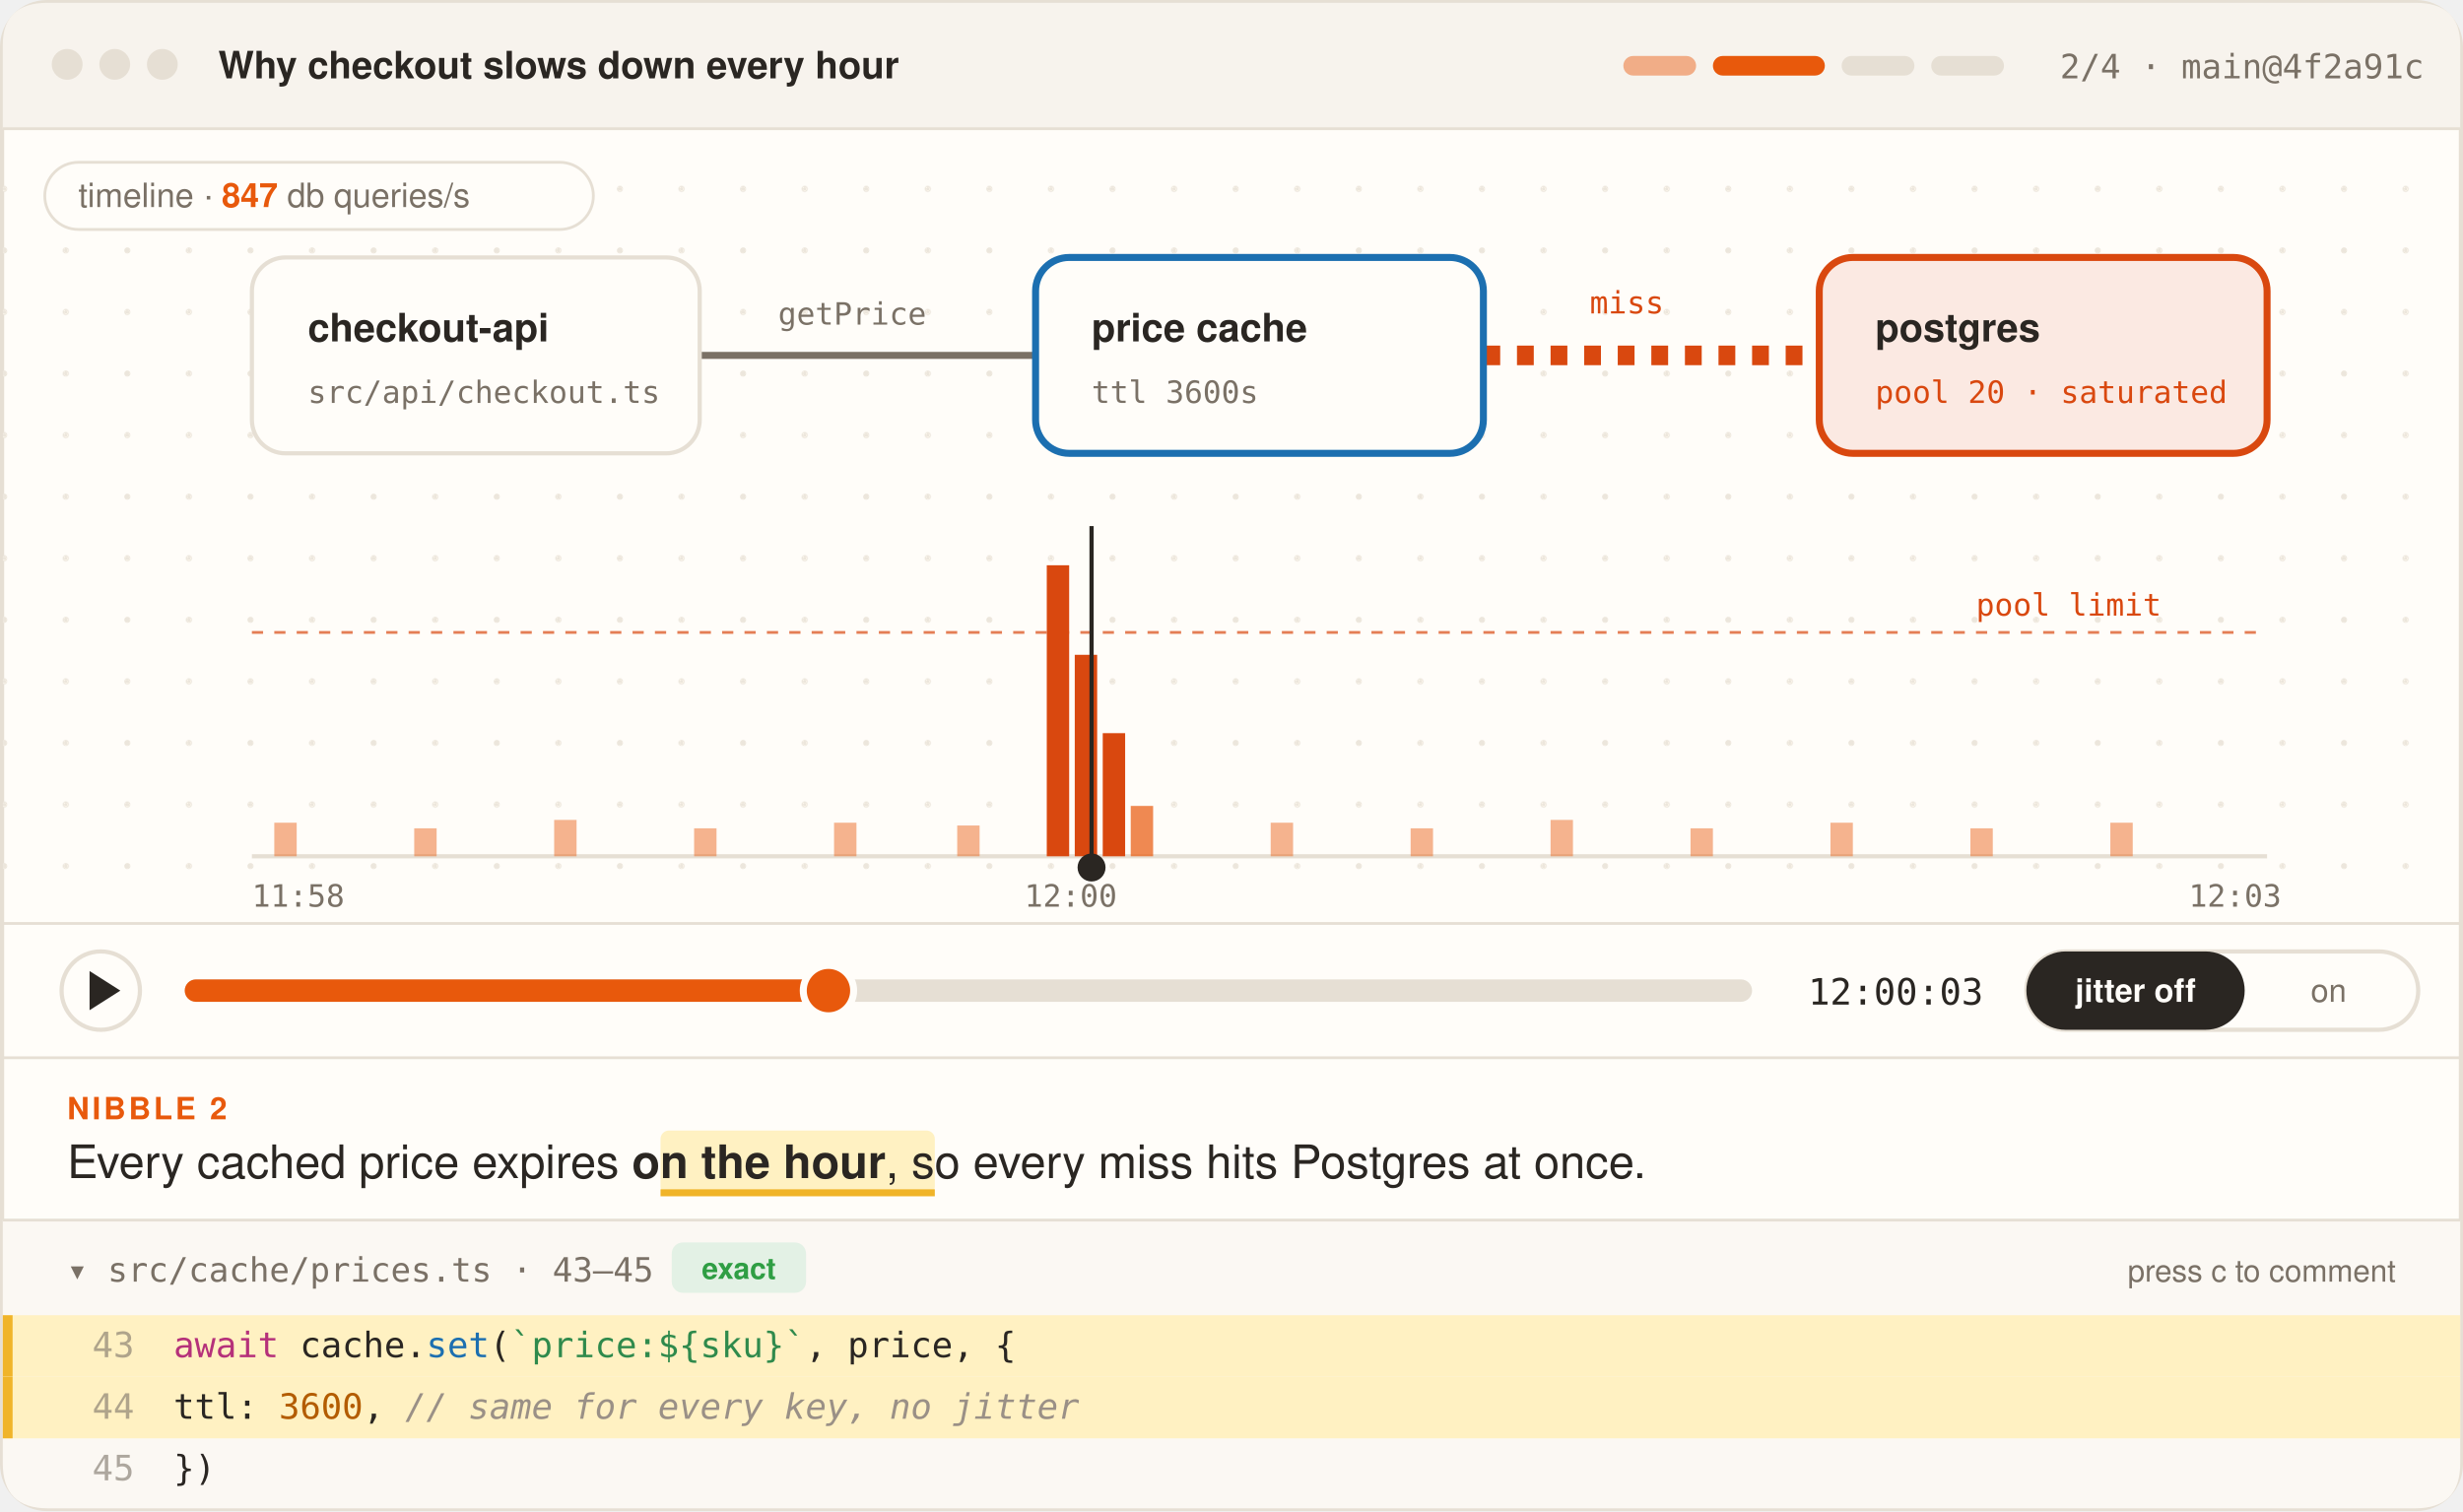
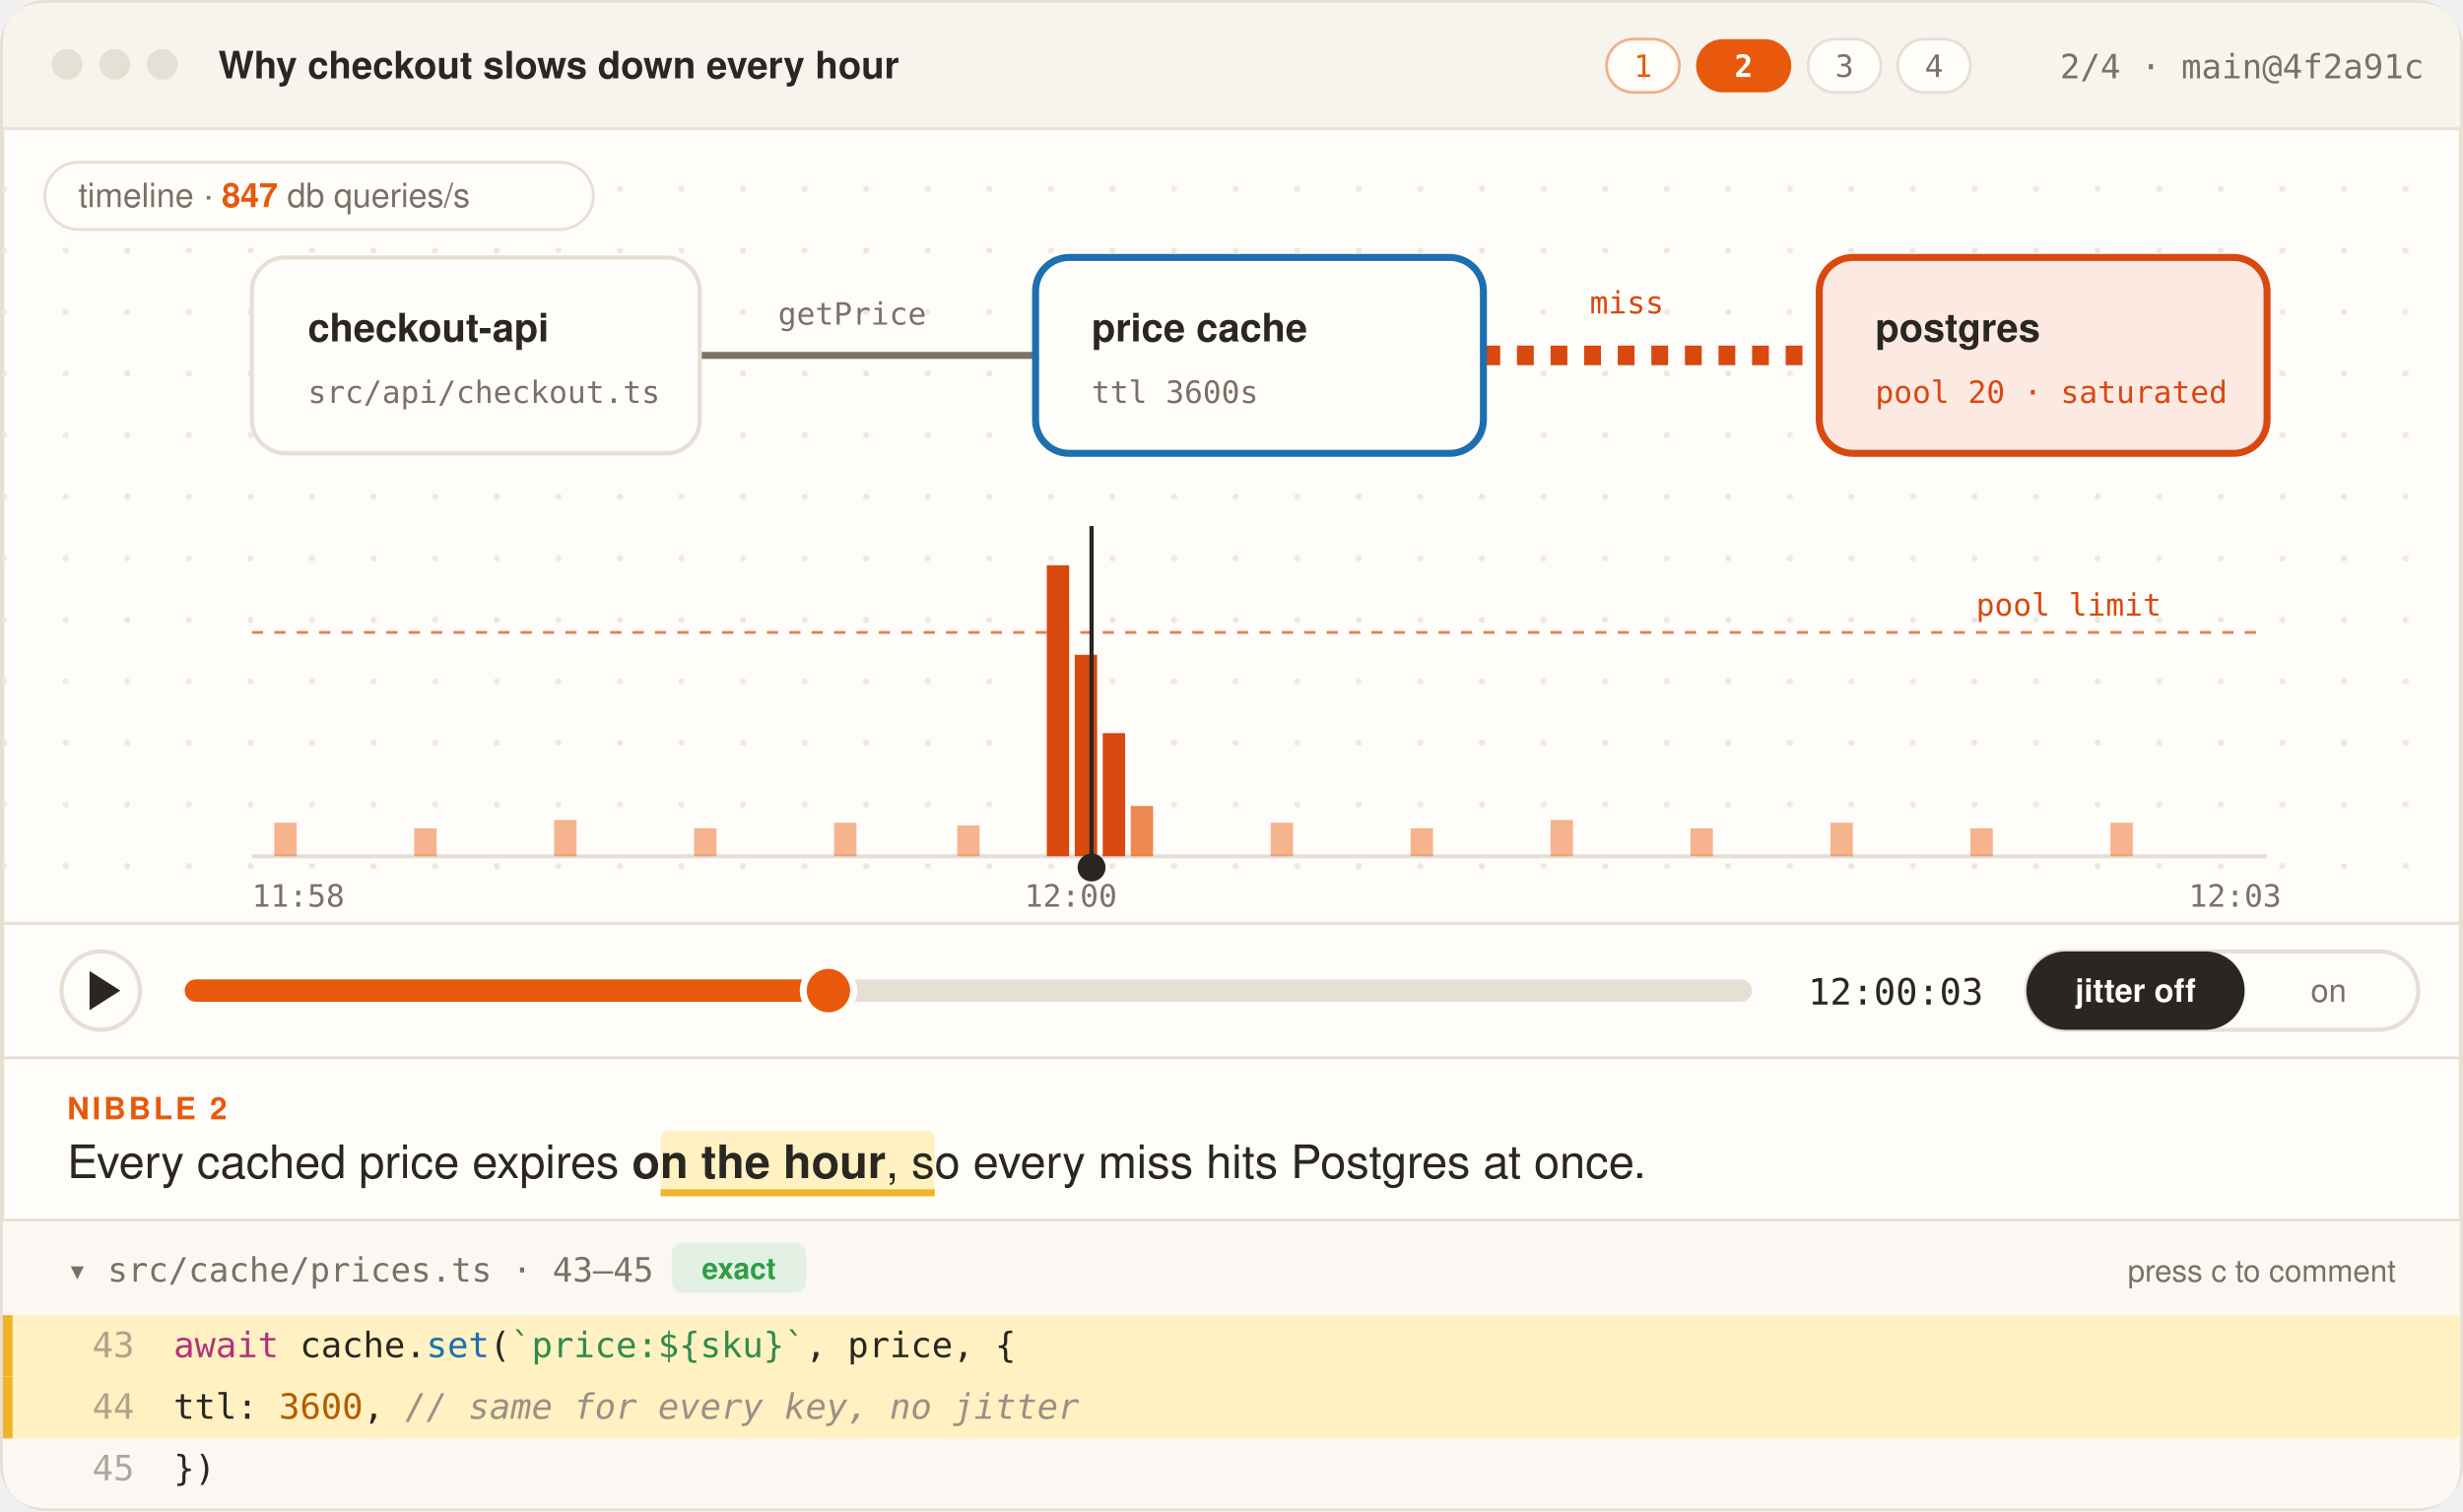
<svg xmlns="http://www.w3.org/2000/svg" width="880" height="540" viewBox="0 0 880 540" role="img" aria-label="The nibble reader: a service map of checkout-api, price cache and postgres above a scrubbable timeline of the cache stampede; a caption below, and the code drawer open at the TTL lines">
  <defs>
    <pattern id="grid" width="22" height="22" patternUnits="userSpaceOnUse">
      <circle cx="1.5" cy="1.5" r="1.1" fill="#ece6dc" />
    </pattern>
    <style>
      .sans { font-family: ui-sans-serif,-apple-system,'Segoe UI',Helvetica,Arial,sans-serif; }
      .mono { font-family: ui-monospace,SFMono-Regular,Menlo,Consolas,monospace; }
      .txt { fill: #2a2622; } .mut { fill: #7a7166; }
    </style>
  </defs>
  <rect x=".75" y=".75" width="878.5" height="538.5" rx="16" fill="#fffdf9" stroke="#e6dfd4" stroke-width="1.5" />
  <path d="M1 16 Q1 1 17 1 H863 Q879 1 879 16 V46 H1 Z" fill="#f7f3ed" />
  <line x1="1" y1="46" x2="879" y2="46" stroke="#e6dfd4" />
  <circle cx="24" cy="23" r="5.5" fill="#e6dfd4" />
  <circle cx="41" cy="23" r="5.5" fill="#e6dfd4" />
  <circle cx="58" cy="23" r="5.5" fill="#e6dfd4" />
  <text class="sans txt" x="78" y="28" font-size="13.5" font-weight="600">Why checkout slows down every hour</text>
-   <rect x="580" y="20" width="26" height="7" rx="3.5" fill="#e8590c" opacity=".45" />
-   <rect x="612" y="20" width="40" height="7" rx="3.5" fill="#e8590c" />
-   <rect x="658" y="20" width="26" height="7" rx="3.5" fill="#e6dfd4" />
-   <rect x="690" y="20" width="26" height="7" rx="3.5" fill="#e6dfd4" />
+   <rect x="574" y="14" width="26" height="19" rx="9.5" fill="#fffdf9" stroke="#e8590c" stroke-opacity=".45" />
+   <text class="mono" x="587" y="27.5" font-size="11" text-anchor="middle" fill="#e8590c">1</text>
+   <rect x="606" y="14" width="34" height="19" rx="9.5" fill="#e8590c" />
+   <text class="mono" x="623" y="27.5" font-size="11" font-weight="700" text-anchor="middle" fill="#fff">2</text>
+   <rect x="646" y="14" width="26" height="19" rx="9.5" fill="#fffdf9" stroke="#e6dfd4" />
+   <text class="mono mut" x="659" y="27.5" font-size="11" text-anchor="middle">3</text>
+   <rect x="678" y="14" width="26" height="19" rx="9.5" fill="#fffdf9" stroke="#e6dfd4" />
+   <text class="mono mut" x="691" y="27.5" font-size="11" text-anchor="middle">4</text>
  <text class="mono mut" x="736" y="28" font-size="12">2/4 · main@4f2a91c</text>
  <rect x="1" y="47" width="878" height="283" fill="url(#grid)" />
  <rect x="16" y="58" width="196" height="24" rx="12" fill="#fffdf9" stroke="#e6dfd4" />
  <text class="sans mut" x="28" y="74" font-size="12">timeline · <tspan fill="#e8590c" font-weight="700">847</tspan> db queries/s</text>
  <line x1="250" y1="127" x2="370" y2="127" stroke="#7a7166" stroke-width="2.5" />
  <text class="mono mut" x="278" y="116" font-size="11">getPrice</text>
  <line x1="530" y1="127" x2="650" y2="127" stroke="#d9480f" stroke-width="7" stroke-dasharray="6 6" />
  <text class="mono" x="568" y="112" font-size="11" fill="#d9480f">miss</text>
  <rect x="90" y="92" width="160" height="70" rx="12" fill="#fffdf9" stroke="#e6dfd4" stroke-width="1.5" />
  <text class="sans txt" x="110" y="122" font-size="14" font-weight="600">checkout-api</text>
  <text class="mono mut" x="110" y="144" font-size="11">src/api/checkout.ts</text>
  <rect x="370" y="92" width="160" height="70" rx="12" fill="#fffdf9" stroke="#1c6fb0" stroke-width="2.5" />
  <text class="sans txt" x="390" y="122" font-size="14" font-weight="600">price cache</text>
  <text class="mono mut" x="390" y="144" font-size="11">ttl 3600s</text>
  <rect x="650" y="92" width="160" height="70" rx="12" fill="#fbe9e2" stroke="#d9480f" stroke-width="2.5" />
  <text class="sans txt" x="670" y="122" font-size="14" font-weight="600">postgres</text>
  <text class="mono" x="670" y="144" font-size="11" fill="#d9480f">pool 20 · saturated</text>
  <g transform="translate(90,196)">
    <line x1="0" y1="110" x2="720" y2="110" stroke="#e6dfd4" stroke-width="1.5" />
    <line x1="0" y1="30" x2="720" y2="30" stroke="#d9480f" stroke-dasharray="4 4" opacity=".7" />
    <text class="mono" x="616" y="24" font-size="11" fill="#d9480f">pool limit</text>
    <rect x="8" y="98" width="8" height="12" fill="#e8590c" opacity=".45" />
    <rect x="58" y="100" width="8" height="10" fill="#e8590c" opacity=".45" />
    <rect x="108" y="97" width="8" height="13" fill="#e8590c" opacity=".45" />
    <rect x="158" y="100" width="8" height="10" fill="#e8590c" opacity=".45" />
    <rect x="208" y="98" width="8" height="12" fill="#e8590c" opacity=".45" />
    <rect x="252" y="99" width="8" height="11" fill="#e8590c" opacity=".45" />
    <rect x="284" y="6" width="8" height="104" fill="#d9480f" />
    <rect x="294" y="38" width="8" height="72" fill="#d9480f" />
    <rect x="304" y="66" width="8" height="44" fill="#d9480f" />
    <rect x="314" y="92" width="8" height="18" fill="#e8590c" opacity=".7" />
    <rect x="364" y="98" width="8" height="12" fill="#e8590c" opacity=".45" />
    <rect x="414" y="100" width="8" height="10" fill="#e8590c" opacity=".45" />
    <rect x="464" y="97" width="8" height="13" fill="#e8590c" opacity=".45" />
    <rect x="514" y="100" width="8" height="10" fill="#e8590c" opacity=".45" />
    <rect x="564" y="98" width="8" height="12" fill="#e8590c" opacity=".45" />
    <rect x="614" y="100" width="8" height="10" fill="#e8590c" opacity=".45" />
    <rect x="664" y="98" width="8" height="12" fill="#e8590c" opacity=".45" />
    <line x1="300" y1="-8" x2="300" y2="114" stroke="#2a2622" stroke-width="1.5" />
    <circle cx="300" cy="114" r="5" fill="#2a2622" />
    <text class="mono mut" x="0" y="128" font-size="11">11:58</text>
    <text class="mono mut" x="276" y="128" font-size="11">12:00</text>
    <text class="mono mut" x="692" y="128" font-size="11">12:03</text>
  </g>
  <line x1="1" y1="330" x2="879" y2="330" stroke="#e6dfd4" />
  <circle cx="36" cy="354" r="14" fill="#fffdf9" stroke="#e6dfd4" stroke-width="1.5" />
  <path d="M32 347 L43 354 L32 361 Z" fill="#2a2622" />
  <rect x="66" y="350" width="560" height="8" rx="4" fill="#e6dfd4" />
  <rect x="66" y="350" width="230" height="8" rx="4" fill="#e8590c" />
  <circle cx="296" cy="354" r="9" fill="#e8590c" stroke="#fffdf9" stroke-width="2.5" />
  <text class="mono txt" x="646" y="359" font-size="13">12:00:03</text>
  <rect x="724" y="340" width="140" height="28" rx="14" fill="#fffdf9" stroke="#e6dfd4" stroke-width="1.5" />
  <rect x="724" y="340" width="78" height="28" rx="14" fill="#2a2622" />
  <text class="sans" x="763" y="358" font-size="11.5" font-weight="600" fill="#fffdf9" text-anchor="middle">jitter off</text>
  <text class="sans mut" x="832" y="358" font-size="11.5" text-anchor="middle">on</text>
  <line x1="1" y1="378" x2="879" y2="378" stroke="#e6dfd4" />
  <text class="sans" x="24" y="400" font-size="11" font-weight="700" letter-spacing="1" fill="#e8590c">NIBBLE 2</text>
  <rect x="236" y="404" width="98" height="23" rx="3" fill="#fff1c2" />
  <rect x="236" y="425" width="98" height="2.5" fill="#f0b429" />
  <text class="sans txt" x="24" y="421" font-size="16.5">Every cached price expires <tspan font-weight="600">on the hour</tspan>, so every miss hits Postgres at once.</text>
  <path d="M1 436 H879 V523 Q879 539 863 539 H17 Q1 539 1 523 Z" fill="#fbf8f3" />
  <line x1="1" y1="436" x2="879" y2="436" stroke="#e6dfd4" />
  <text class="mono mut" x="24" y="458" font-size="12">▾  src/cache/prices.ts · 43–45</text>
  <rect x="240" y="444" width="48" height="18" rx="4" fill="#e3f1e5" />
  <text class="sans" x="264" y="457" font-size="10.5" font-weight="600" fill="#2f9e44" text-anchor="middle">exact</text>
  <text class="sans mut" x="856" y="458" font-size="11" text-anchor="end">press c to comment</text>
  <rect x="1" y="470" width="878" height="22" fill="#fff1c2" />
  <rect x="1" y="470" width="3.5" height="22" fill="#f0b429" />
  <rect x="1" y="492" width="878" height="22" fill="#fff1c2" />
  <rect x="1" y="492" width="3.5" height="22" fill="#f0b429" />
  <text class="mono mut" x="48" y="485" font-size="12.5" text-anchor="end" opacity=".6">43</text>
  <text class="mono txt" x="62" y="485" font-size="12.5">
    <tspan fill="#b5317a">await</tspan> cache.<tspan fill="#1c6fb0">set</tspan>(<tspan fill="#2f8a4c">`price:${sku}`</tspan>, price, {</text>
  <text class="mono mut" x="48" y="507" font-size="12.5" text-anchor="end" opacity=".6">44</text>
  <text class="mono txt" x="62" y="507" font-size="12.5">  ttl: <tspan fill="#b35c00">3600</tspan>, <tspan fill="#9a9086" font-style="italic">// same for every key, no jitter</tspan>
  </text>
  <text class="mono mut" x="48" y="529" font-size="12.5" text-anchor="end" opacity=".6">45</text>
  <text class="mono txt" x="62" y="529" font-size="12.5">})</text>
</svg>
